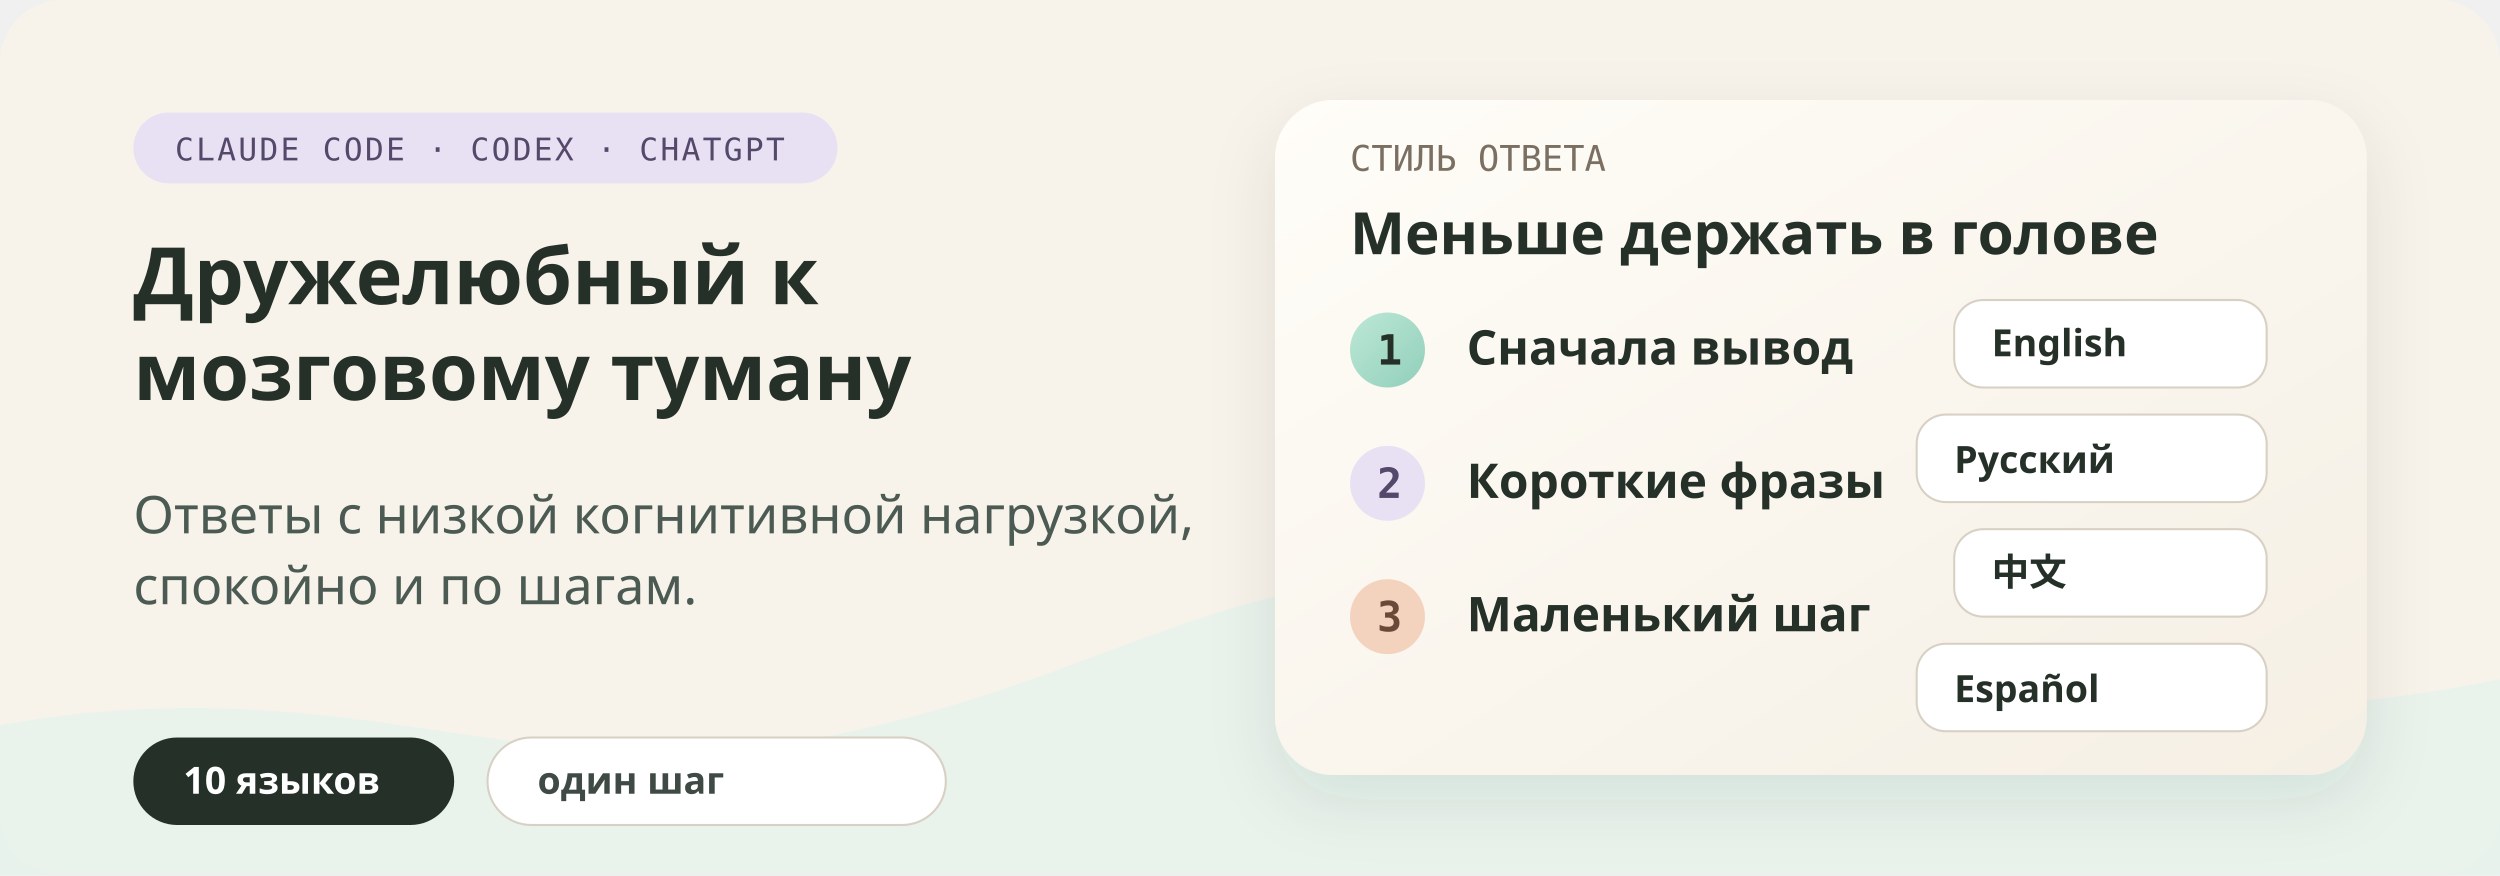
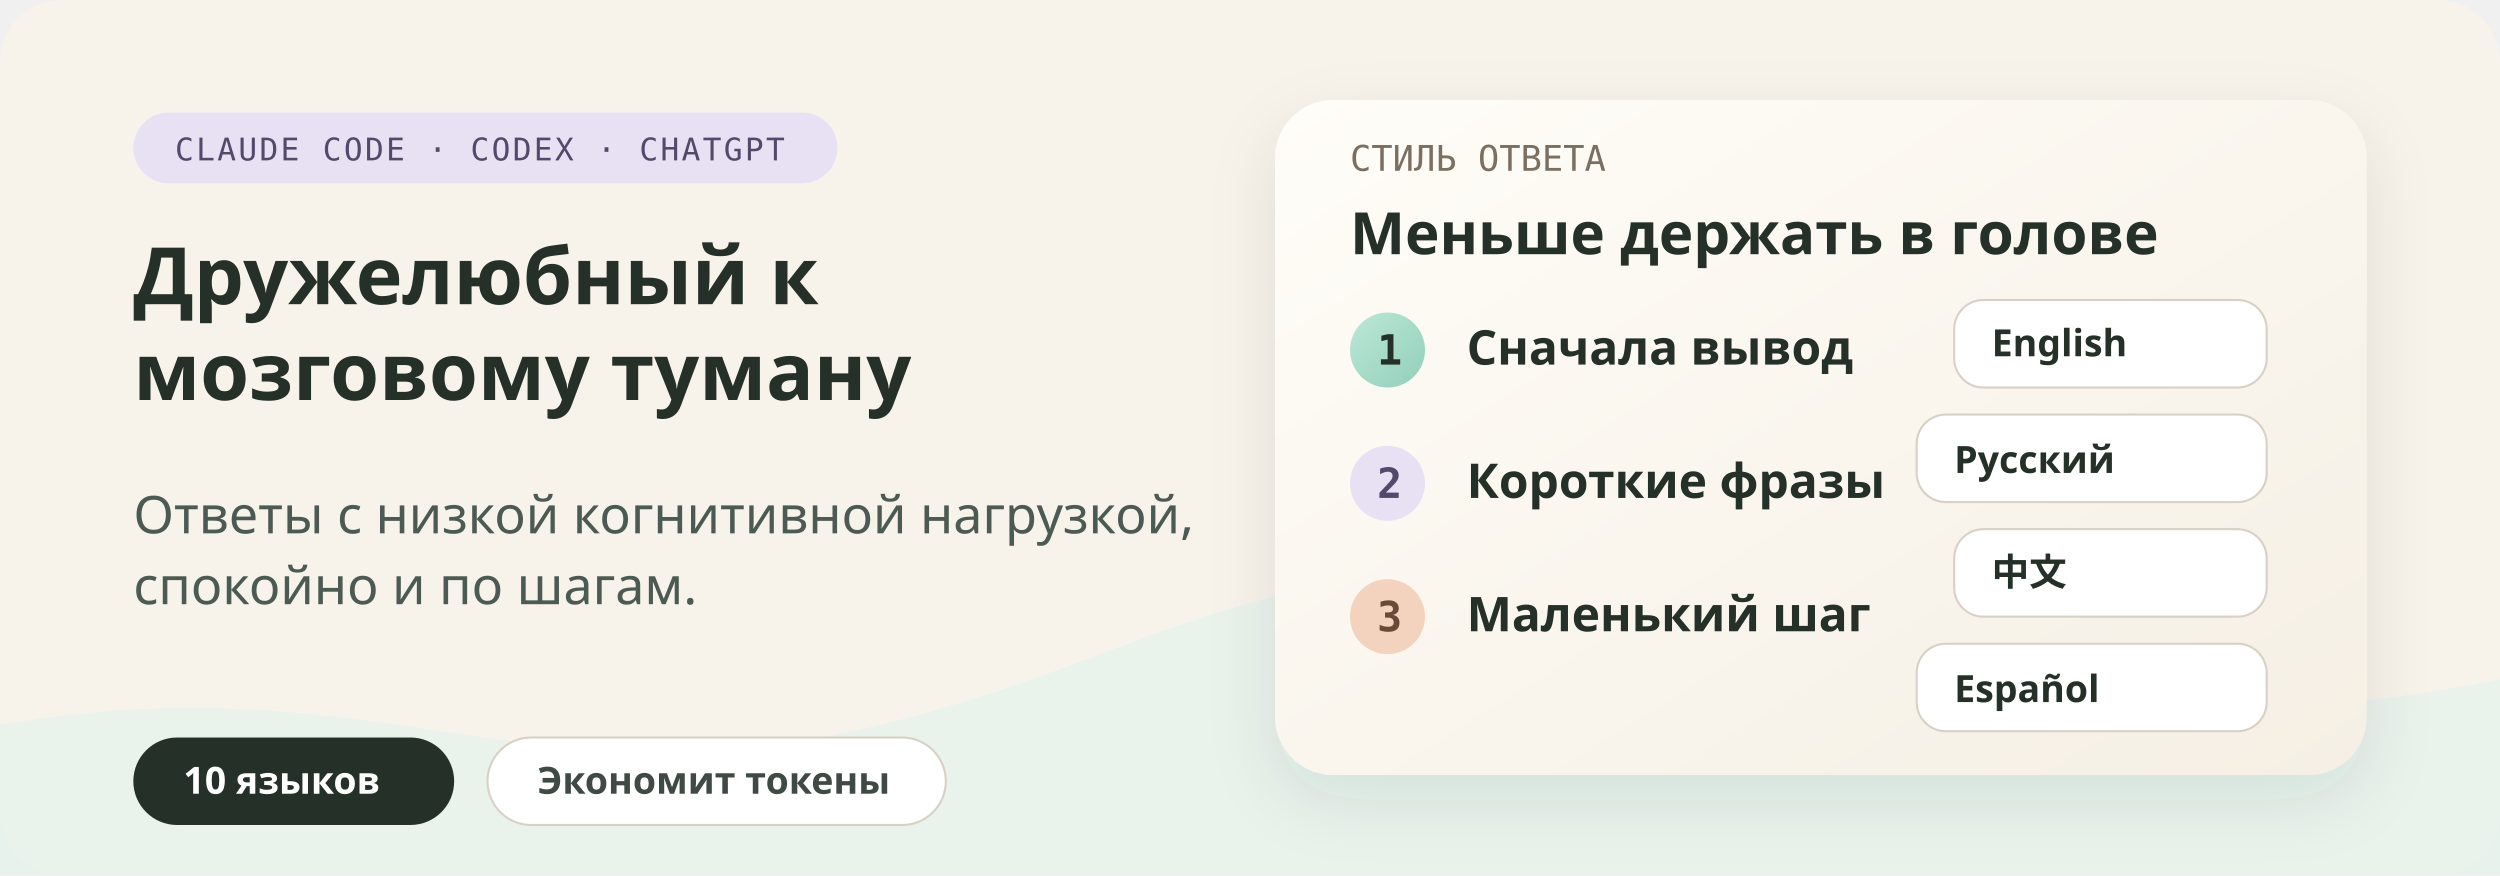
<svg xmlns="http://www.w3.org/2000/svg" width="1200" height="420" viewBox="0 0 1200 420" role="img" aria-labelledby="title desc">
  <defs>
    <linearGradient id="paper" x1="0" y1="0" x2="1" y2="1">
      <stop offset="0" stop-color="#FFFDF8" />
      <stop offset="1" stop-color="#F5EFE4" />
    </linearGradient>
    <linearGradient id="calm" x1="0" y1="0" x2="1" y2="1">
      <stop offset="0" stop-color="#BDE8D6" />
      <stop offset="1" stop-color="#91CFBB" />
    </linearGradient>
    <filter id="lift" x="-16%" y="-16%" width="132%" height="132%">
      <feDropShadow dx="0" dy="12" stdDeviation="16" flood-color="#263129" flood-opacity="0.10" />
    </filter>
  </defs>
  <rect width="1200" height="420" rx="30" fill="#F8F3EA" />
  <path d="M0 348 C170 318 252 382 394 354 C550 324 596 256 762 284 C928 314 1012 364 1200 326 L1200 420 L0 420 Z" fill="#E5F3EC" opacity="0.76" />
  <g id="title-block" transform="translate(64 54)">
    <rect x="0" y="0" width="338" height="34" rx="17" fill="#E8E1F4" />
    <text x="20" y="23" font-family="ui-monospace, SFMono-Regular, Menlo, Consolas, monospace" font-size="15" fill="#55496B" letter-spacing="1.1">CLAUDE CODE · CODEX · CHATGPT</text>
    <text x="0" y="92" font-family="-apple-system, BlinkMacSystemFont, Segoe UI, PingFang SC, Hiragino Sans, Noto Sans, Arial, sans-serif" font-size="38" font-weight="780" fill="#243028">Дружелюбный к</text>
    <text x="0" y="138" font-family="-apple-system, BlinkMacSystemFont, Segoe UI, PingFang SC, Hiragino Sans, Noto Sans, Arial, sans-serif" font-size="38" font-weight="780" fill="#243028">мозговому туману</text>
    <text x="0" y="202" font-family="-apple-system, BlinkMacSystemFont, Segoe UI, PingFang SC, Hiragino Sans, Noto Sans, Arial, sans-serif" font-size="25" font-weight="520" fill="#4B5A52">Ответы с низкой когнитивной нагрузкой,</text>
    <text x="0" y="236" font-family="-apple-system, BlinkMacSystemFont, Segoe UI, PingFang SC, Hiragino Sans, Noto Sans, Arial, sans-serif" font-size="25" font-weight="520" fill="#4B5A52">спокойно и по шагам.</text>
    <g transform="translate(0 300)">
      <rect x="0" y="0" width="154" height="42" rx="21" fill="#243028" />
      <text x="24" y="27" font-family="-apple-system, BlinkMacSystemFont, Segoe UI, PingFang SC, Hiragino Sans, Noto Sans, Arial, sans-serif" font-size="18" font-weight="690" fill="#FFFFFF">10 языков</text>
      <rect x="170" y="0" width="220" height="42" rx="21" fill="#FFFFFF" stroke="#D8D0C4" />
-       <text x="194" y="27" font-family="-apple-system, BlinkMacSystemFont, Segoe UI, PingFang SC, Hiragino Sans, Noto Sans, Arial, sans-serif" font-size="18" font-weight="650" fill="#3E4A43">один шаг</text>
+       <text x="194" y="27" font-family="-apple-system, BlinkMacSystemFont, Segoe UI, PingFang SC, Hiragino Sans, Noto Sans, Arial, sans-serif" font-size="18" font-weight="650" fill="#3E4A43">Экономит токены</text>
    </g>
  </g>
  <g id="calm-flow" transform="translate(612 48)">
    <rect x="0" y="0" width="524" height="324" rx="28" fill="url(#paper)" filter="url(#lift)" />
    <g transform="translate(36 34)">
      <text x="0" y="0" font-family="ui-monospace, SFMono-Regular, Menlo, Consolas, monospace" font-size="17" fill="#7B6F62">СТИЛЬ ОТВЕТА</text>
      <text x="0" y="40" font-family="-apple-system, BlinkMacSystemFont, Segoe UI, PingFang SC, Hiragino Sans, Noto Sans, Arial, sans-serif" font-size="28" font-weight="730" fill="#243028">Меньше держать в голове</text>
    </g>
    <g transform="translate(36 102)">
      <circle cx="18" cy="18" r="18" fill="url(#calm)" />
      <text x="13" y="25" font-family="ui-monospace, SFMono-Regular, Menlo, Consolas, monospace" font-size="20" font-weight="700" fill="#243028">1</text>
      <text x="56" y="25" font-family="-apple-system, BlinkMacSystemFont, Segoe UI, PingFang SC, Hiragino Sans, Noto Sans, Arial, sans-serif" font-size="23" font-weight="650" fill="#243028">Сначала вывод</text>
      <circle cx="18" cy="82" r="18" fill="#E8E1F4" />
      <text x="13" y="89" font-family="ui-monospace, SFMono-Regular, Menlo, Consolas, monospace" font-size="20" font-weight="700" fill="#55496B">2</text>
      <text x="56" y="89" font-family="-apple-system, BlinkMacSystemFont, Segoe UI, PingFang SC, Hiragino Sans, Noto Sans, Arial, sans-serif" font-size="23" font-weight="650" fill="#243028">Короткие фразы</text>
      <circle cx="18" cy="146" r="18" fill="#F3D3BE" />
      <text x="13" y="153" font-family="ui-monospace, SFMono-Regular, Menlo, Consolas, monospace" font-size="20" font-weight="700" fill="#6B4938">3</text>
      <text x="56" y="153" font-family="-apple-system, BlinkMacSystemFont, Segoe UI, PingFang SC, Hiragino Sans, Noto Sans, Arial, sans-serif" font-size="23" font-weight="650" fill="#243028">Маленький шаг</text>
    </g>
    <g transform="translate(326 96)">
      <rect x="0" y="0" width="150" height="42" rx="14" fill="#FFFFFF" stroke="#D8D0C4" />
      <text x="18" y="27" font-family="-apple-system, BlinkMacSystemFont, Segoe UI, PingFang SC, Hiragino Sans, Noto Sans, Arial, sans-serif" font-size="18" font-weight="680" fill="#243028">English</text>
      <rect x="-18" y="55" width="168" height="42" rx="14" fill="#FFFFFF" stroke="#D8D0C4" />
      <text x="0" y="83" font-family="-apple-system, BlinkMacSystemFont, Segoe UI, PingFang SC, Hiragino Sans, Noto Sans, Arial, sans-serif" font-size="18" font-weight="680" fill="#243028">Русский</text>
      <rect x="0" y="110" width="150" height="42" rx="14" fill="#FFFFFF" stroke="#D8D0C4" />
      <text x="18" y="137" font-family="-apple-system, BlinkMacSystemFont, Segoe UI, PingFang SC, Hiragino Sans, Noto Sans, Arial, sans-serif" font-size="18" font-weight="680" fill="#243028">中文</text>
      <rect x="-18" y="165" width="168" height="42" rx="14" fill="#FFFFFF" stroke="#D8D0C4" />
      <text x="0" y="193" font-family="-apple-system, BlinkMacSystemFont, Segoe UI, PingFang SC, Hiragino Sans, Noto Sans, Arial, sans-serif" font-size="18" font-weight="680" fill="#243028">Español</text>
    </g>
  </g>
</svg>
